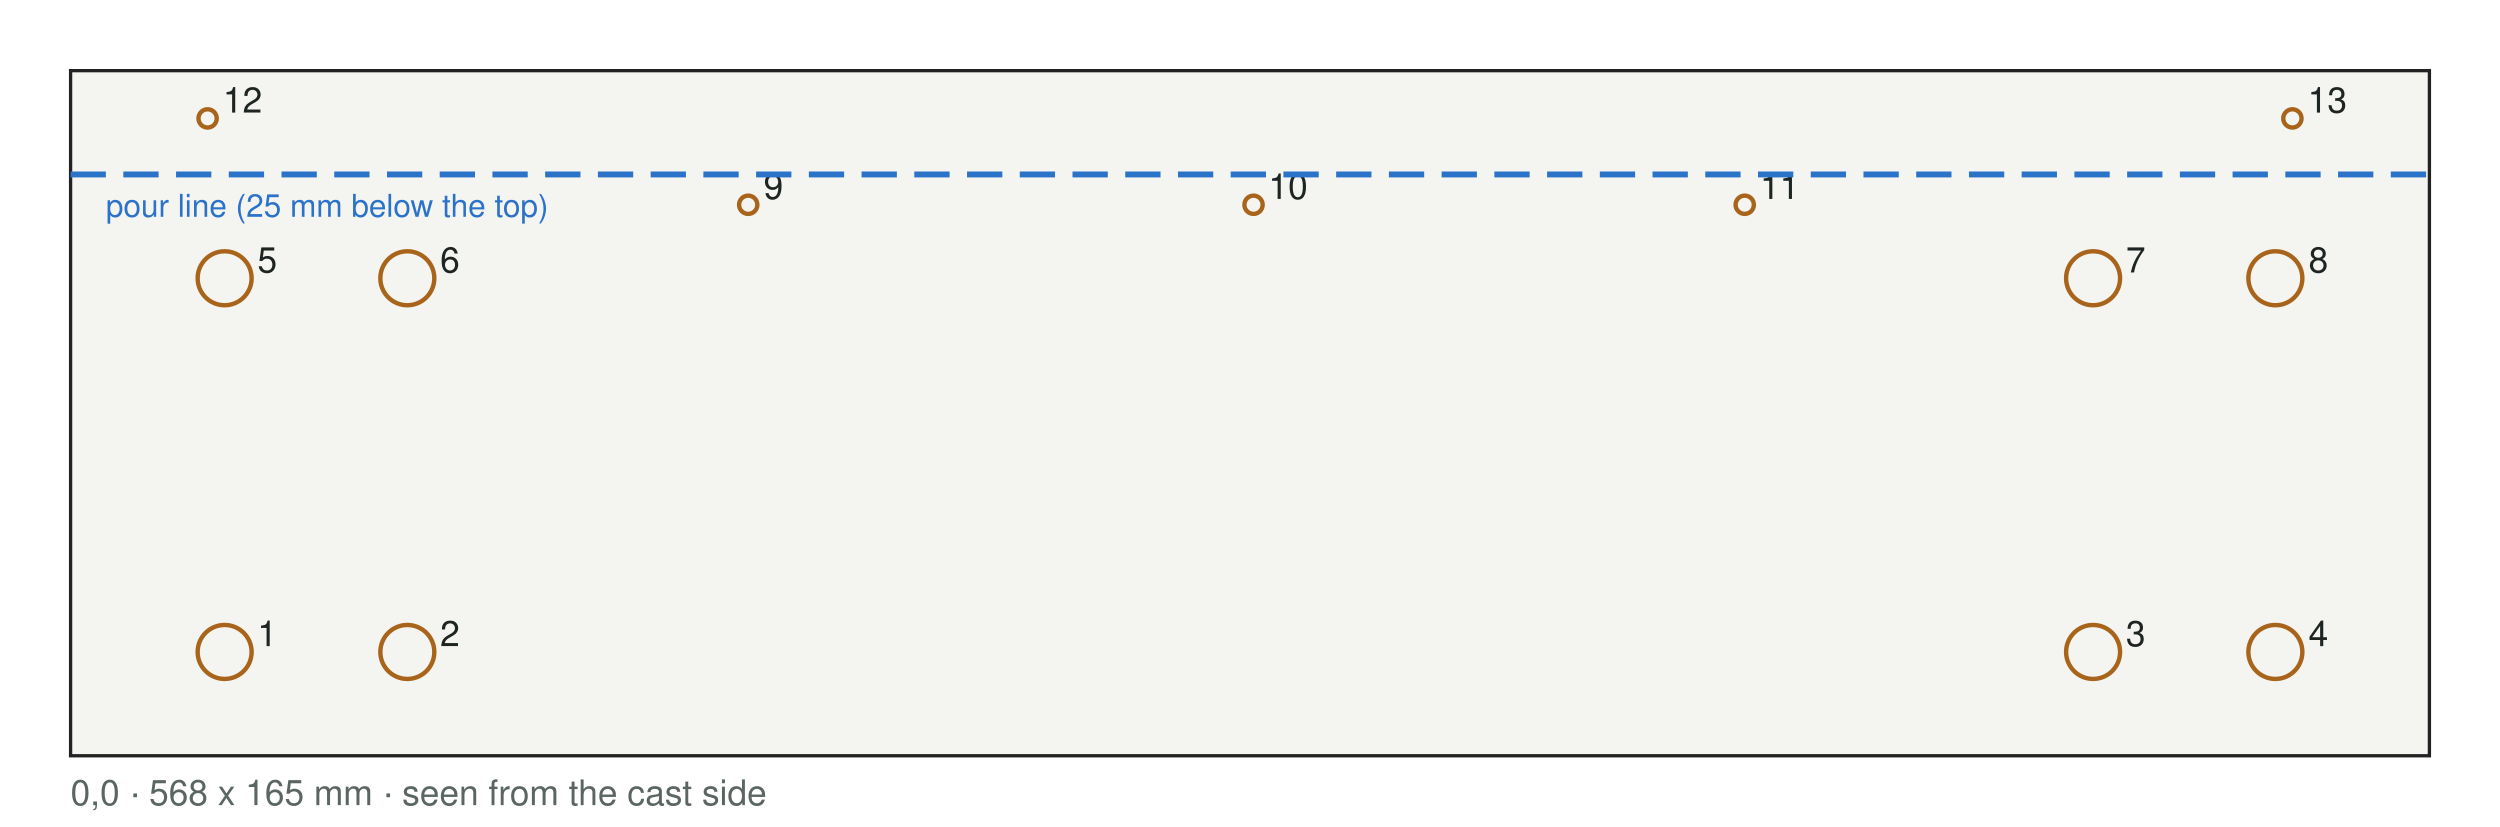
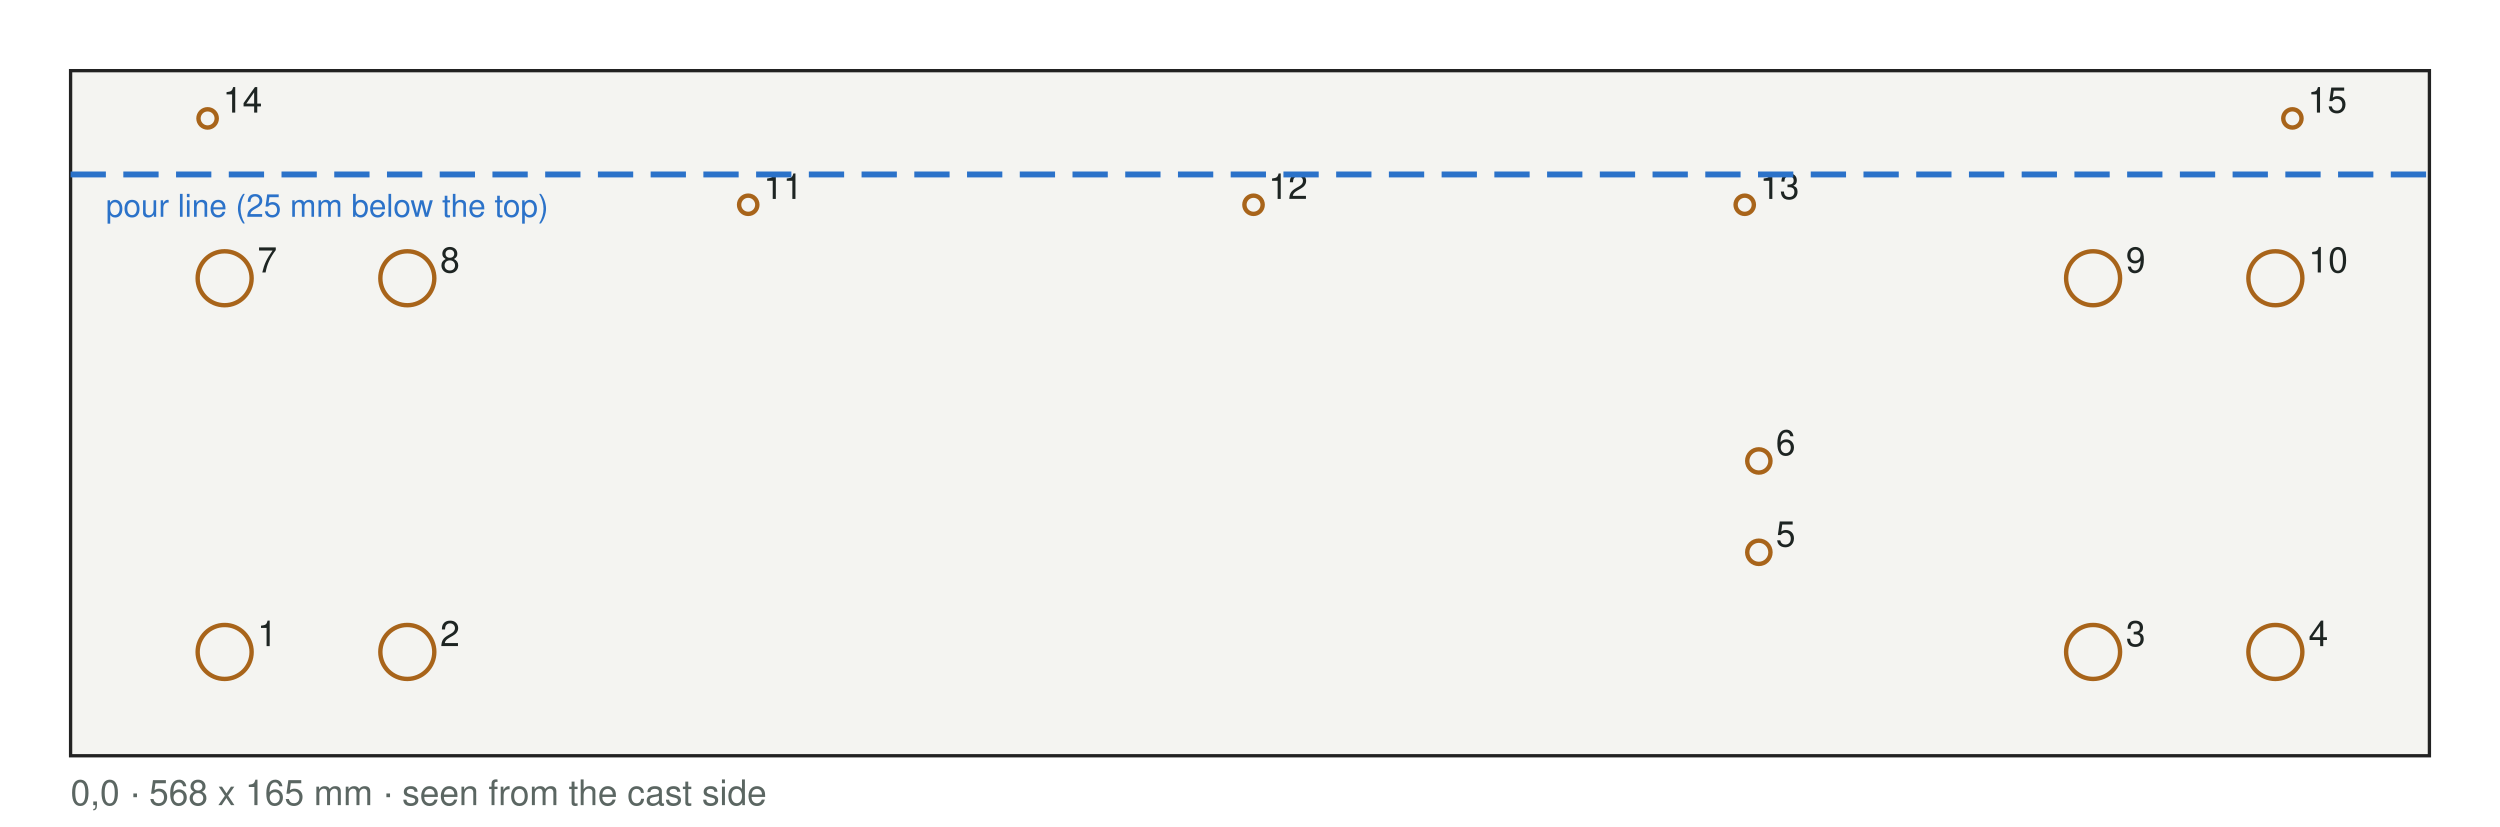
<svg xmlns="http://www.w3.org/2000/svg" viewBox="-17.0 -17.0 602.1 199.0" width="602mm" height="199mm" font-family="Helvetica, Arial, sans-serif">
  <polygon points="0.0,165.0 568.1,165.0 568.1,0.0 0.0,0.0" fill="#f4f4f1" stroke="#222" stroke-width="0.8" />
  <circle cx="37.1" cy="140.0" r="6.5" fill="none" stroke="#a8641a" stroke-width="1.06" />
  <text x="45.0" y="138.6" font-size="8.5" fill="#1d2422">1</text>
  <circle cx="81.1" cy="140.0" r="6.5" fill="none" stroke="#a8641a" stroke-width="1.06" />
  <text x="89.0" y="138.6" font-size="8.5" fill="#1d2422">2</text>
  <circle cx="487.1" cy="140.0" r="6.5" fill="none" stroke="#a8641a" stroke-width="1.06" />
  <text x="495.0" y="138.6" font-size="8.5" fill="#1d2422">3</text>
  <circle cx="531.0" cy="140.0" r="6.5" fill="none" stroke="#a8641a" stroke-width="1.06" />
  <text x="539.0" y="138.6" font-size="8.5" fill="#1d2422">4</text>
+   <circle cx="406.6" cy="116.0" r="2.8" fill="none" stroke="#a8641a" stroke-width="1.06" />
+   <text x="410.7" y="114.6" font-size="8.5" fill="#1d2422">5</text>
+   <circle cx="406.6" cy="94.0" r="2.8" fill="none" stroke="#a8641a" stroke-width="1.06" />
+   <text x="410.7" y="92.6" font-size="8.5" fill="#1d2422">6</text>
  <circle cx="37.1" cy="50.0" r="6.5" fill="none" stroke="#a8641a" stroke-width="1.06" />
-   <text x="45.0" y="48.6" font-size="8.5" fill="#1d2422">5</text>
+   <text x="45.0" y="48.6" font-size="8.5" fill="#1d2422">7</text>
  <circle cx="81.1" cy="50.0" r="6.5" fill="none" stroke="#a8641a" stroke-width="1.06" />
-   <text x="89.0" y="48.6" font-size="8.5" fill="#1d2422">6</text>
+   <text x="89.0" y="48.6" font-size="8.5" fill="#1d2422">8</text>
  <circle cx="487.1" cy="50.0" r="6.5" fill="none" stroke="#a8641a" stroke-width="1.06" />
-   <text x="495.0" y="48.6" font-size="8.5" fill="#1d2422">7</text>
+   <text x="495.0" y="48.6" font-size="8.5" fill="#1d2422">9</text>
  <circle cx="531.0" cy="50.0" r="6.5" fill="none" stroke="#a8641a" stroke-width="1.06" />
-   <text x="539.0" y="48.6" font-size="8.5" fill="#1d2422">8</text>
+   <text x="539.0" y="48.6" font-size="8.5" fill="#1d2422">10</text>
  <circle cx="163.2" cy="32.3" r="2.2" fill="none" stroke="#a8641a" stroke-width="1.06" />
-   <text x="166.9" y="30.9" font-size="8.5" fill="#1d2422">9</text>
+   <text x="166.9" y="30.9" font-size="8.5" fill="#1d2422">11</text>
  <circle cx="284.9" cy="32.3" r="2.2" fill="none" stroke="#a8641a" stroke-width="1.06" />
-   <text x="288.5" y="30.9" font-size="8.5" fill="#1d2422">10</text>
+   <text x="288.5" y="30.9" font-size="8.5" fill="#1d2422">12</text>
  <circle cx="403.2" cy="32.3" r="2.2" fill="none" stroke="#a8641a" stroke-width="1.06" />
-   <text x="406.9" y="30.9" font-size="8.5" fill="#1d2422">11</text>
+   <text x="406.9" y="30.9" font-size="8.5" fill="#1d2422">13</text>
  <circle cx="33.0" cy="11.5" r="2.2" fill="none" stroke="#a8641a" stroke-width="1.06" />
-   <text x="36.7" y="10.1" font-size="8.5" fill="#1d2422">12</text>
+   <text x="36.7" y="10.1" font-size="8.5" fill="#1d2422">14</text>
  <circle cx="535.1" cy="11.5" r="2.2" fill="none" stroke="#a8641a" stroke-width="1.06" />
-   <text x="538.8" y="10.1" font-size="8.5" fill="#1d2422">13</text>
+   <text x="538.8" y="10.1" font-size="8.5" fill="#1d2422">15</text>
  <line x1="0.0" y1="25.0" x2="568.1" y2="25.0" stroke="#2b72c9" stroke-width="1.42" stroke-dasharray="8.5,4.2" />
  <text x="8.5" y="35.2" font-size="7.6" fill="#2b72c9">pour line (25 mm below the top)</text>
  <text x="0" y="176.9" font-size="8.5" fill="#5b6662">0,0 · 568 x 165 mm · seen from the cast side</text>
</svg>
